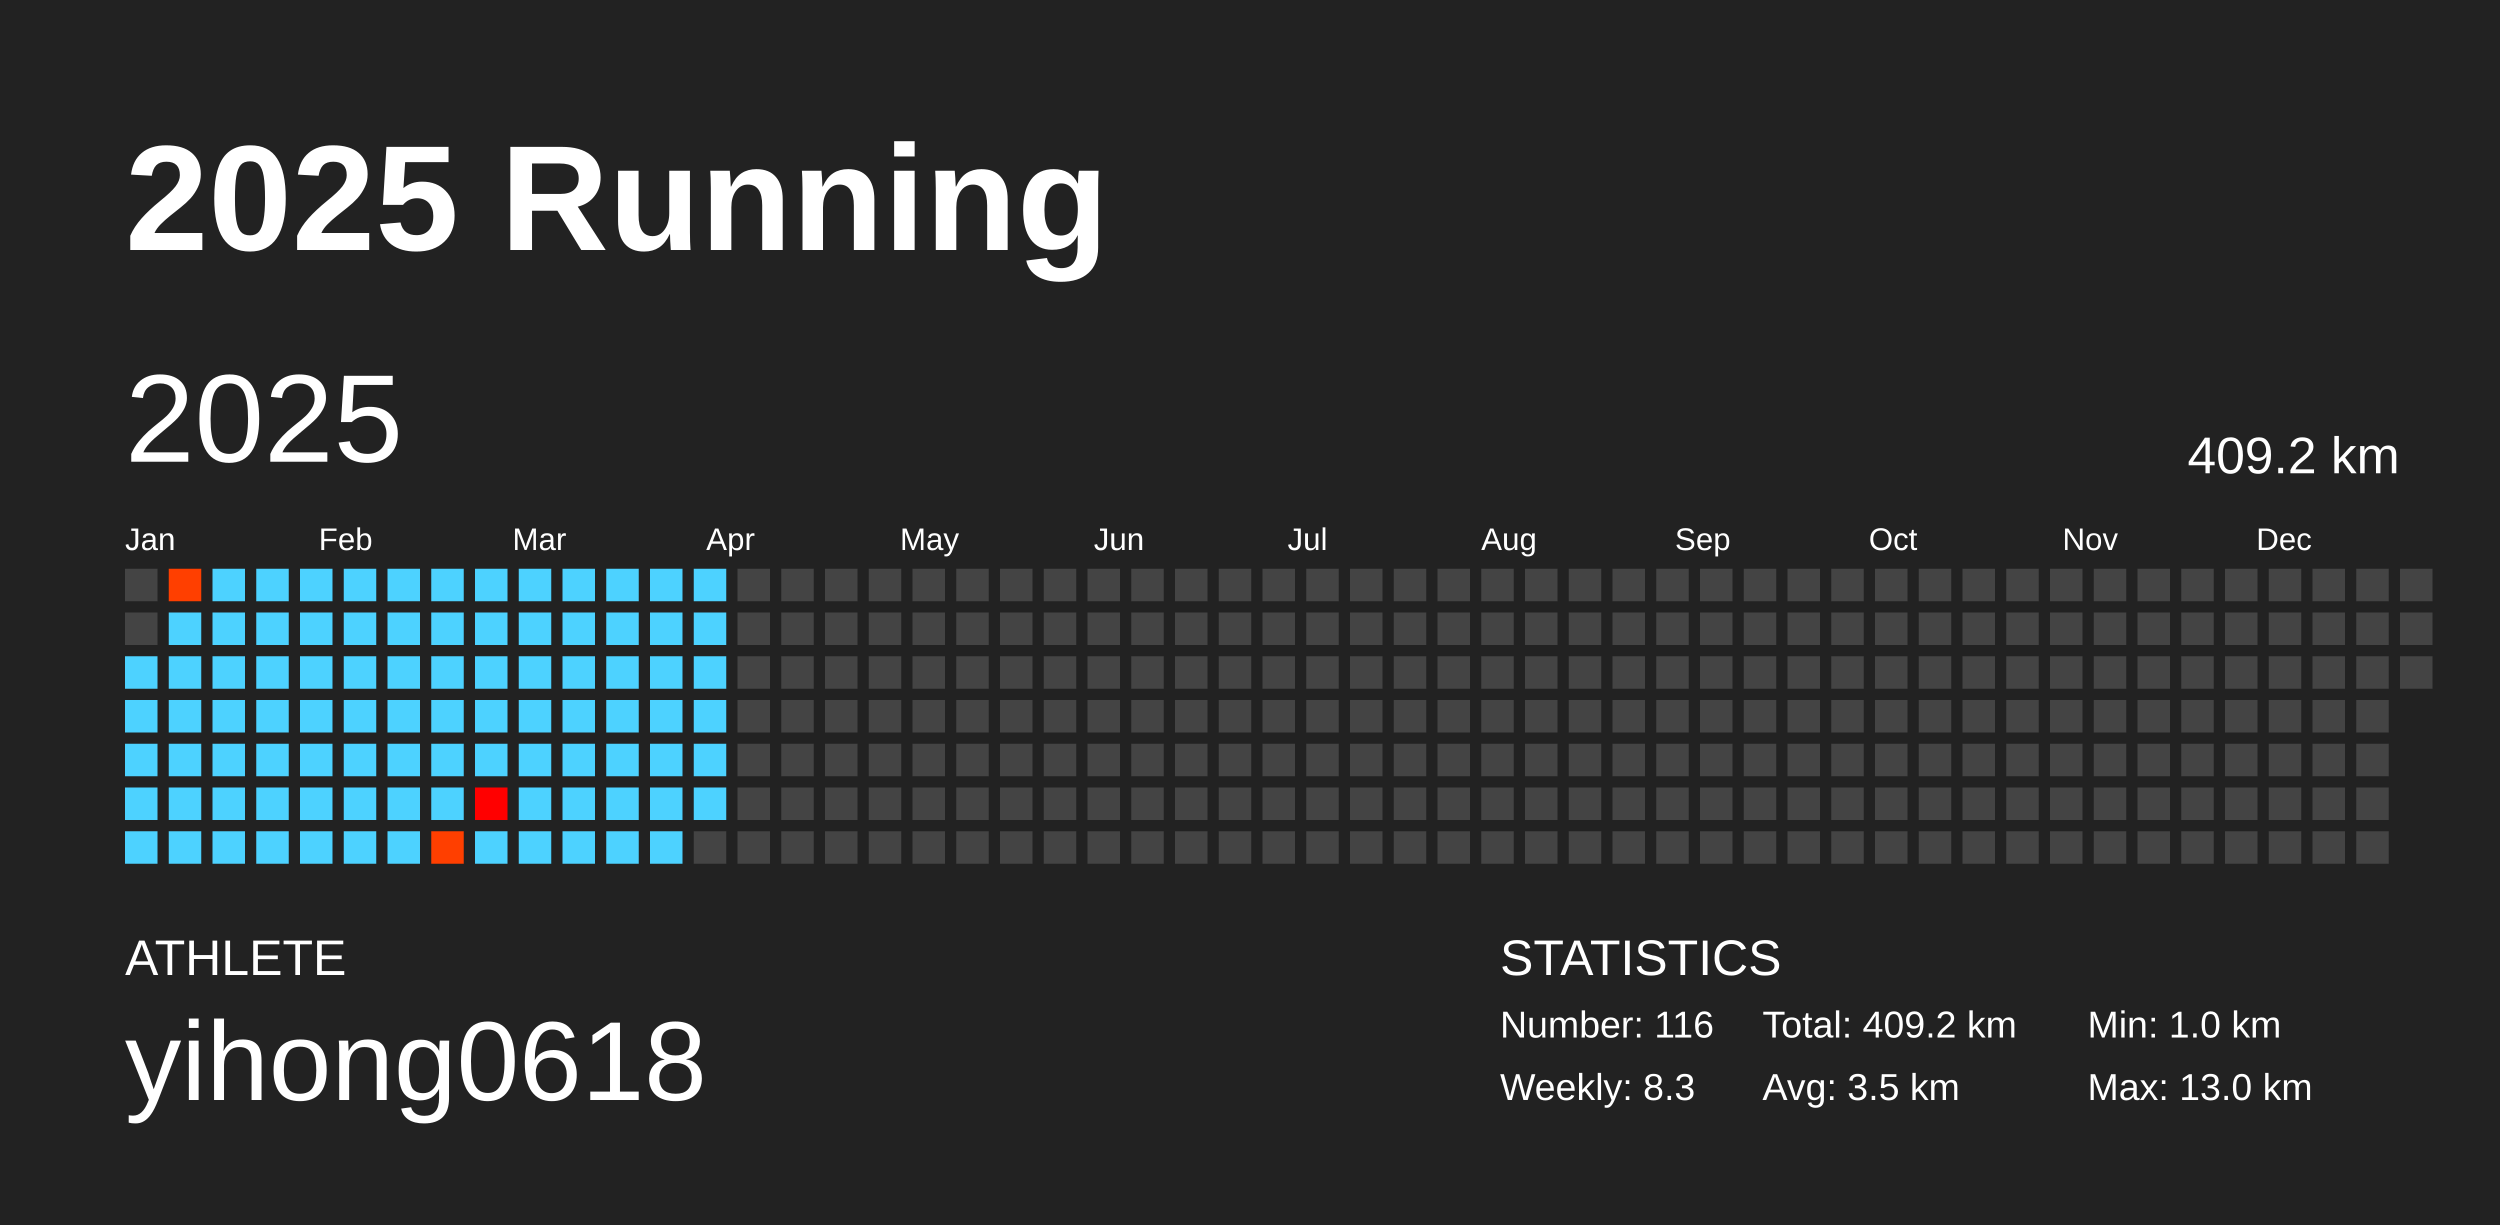
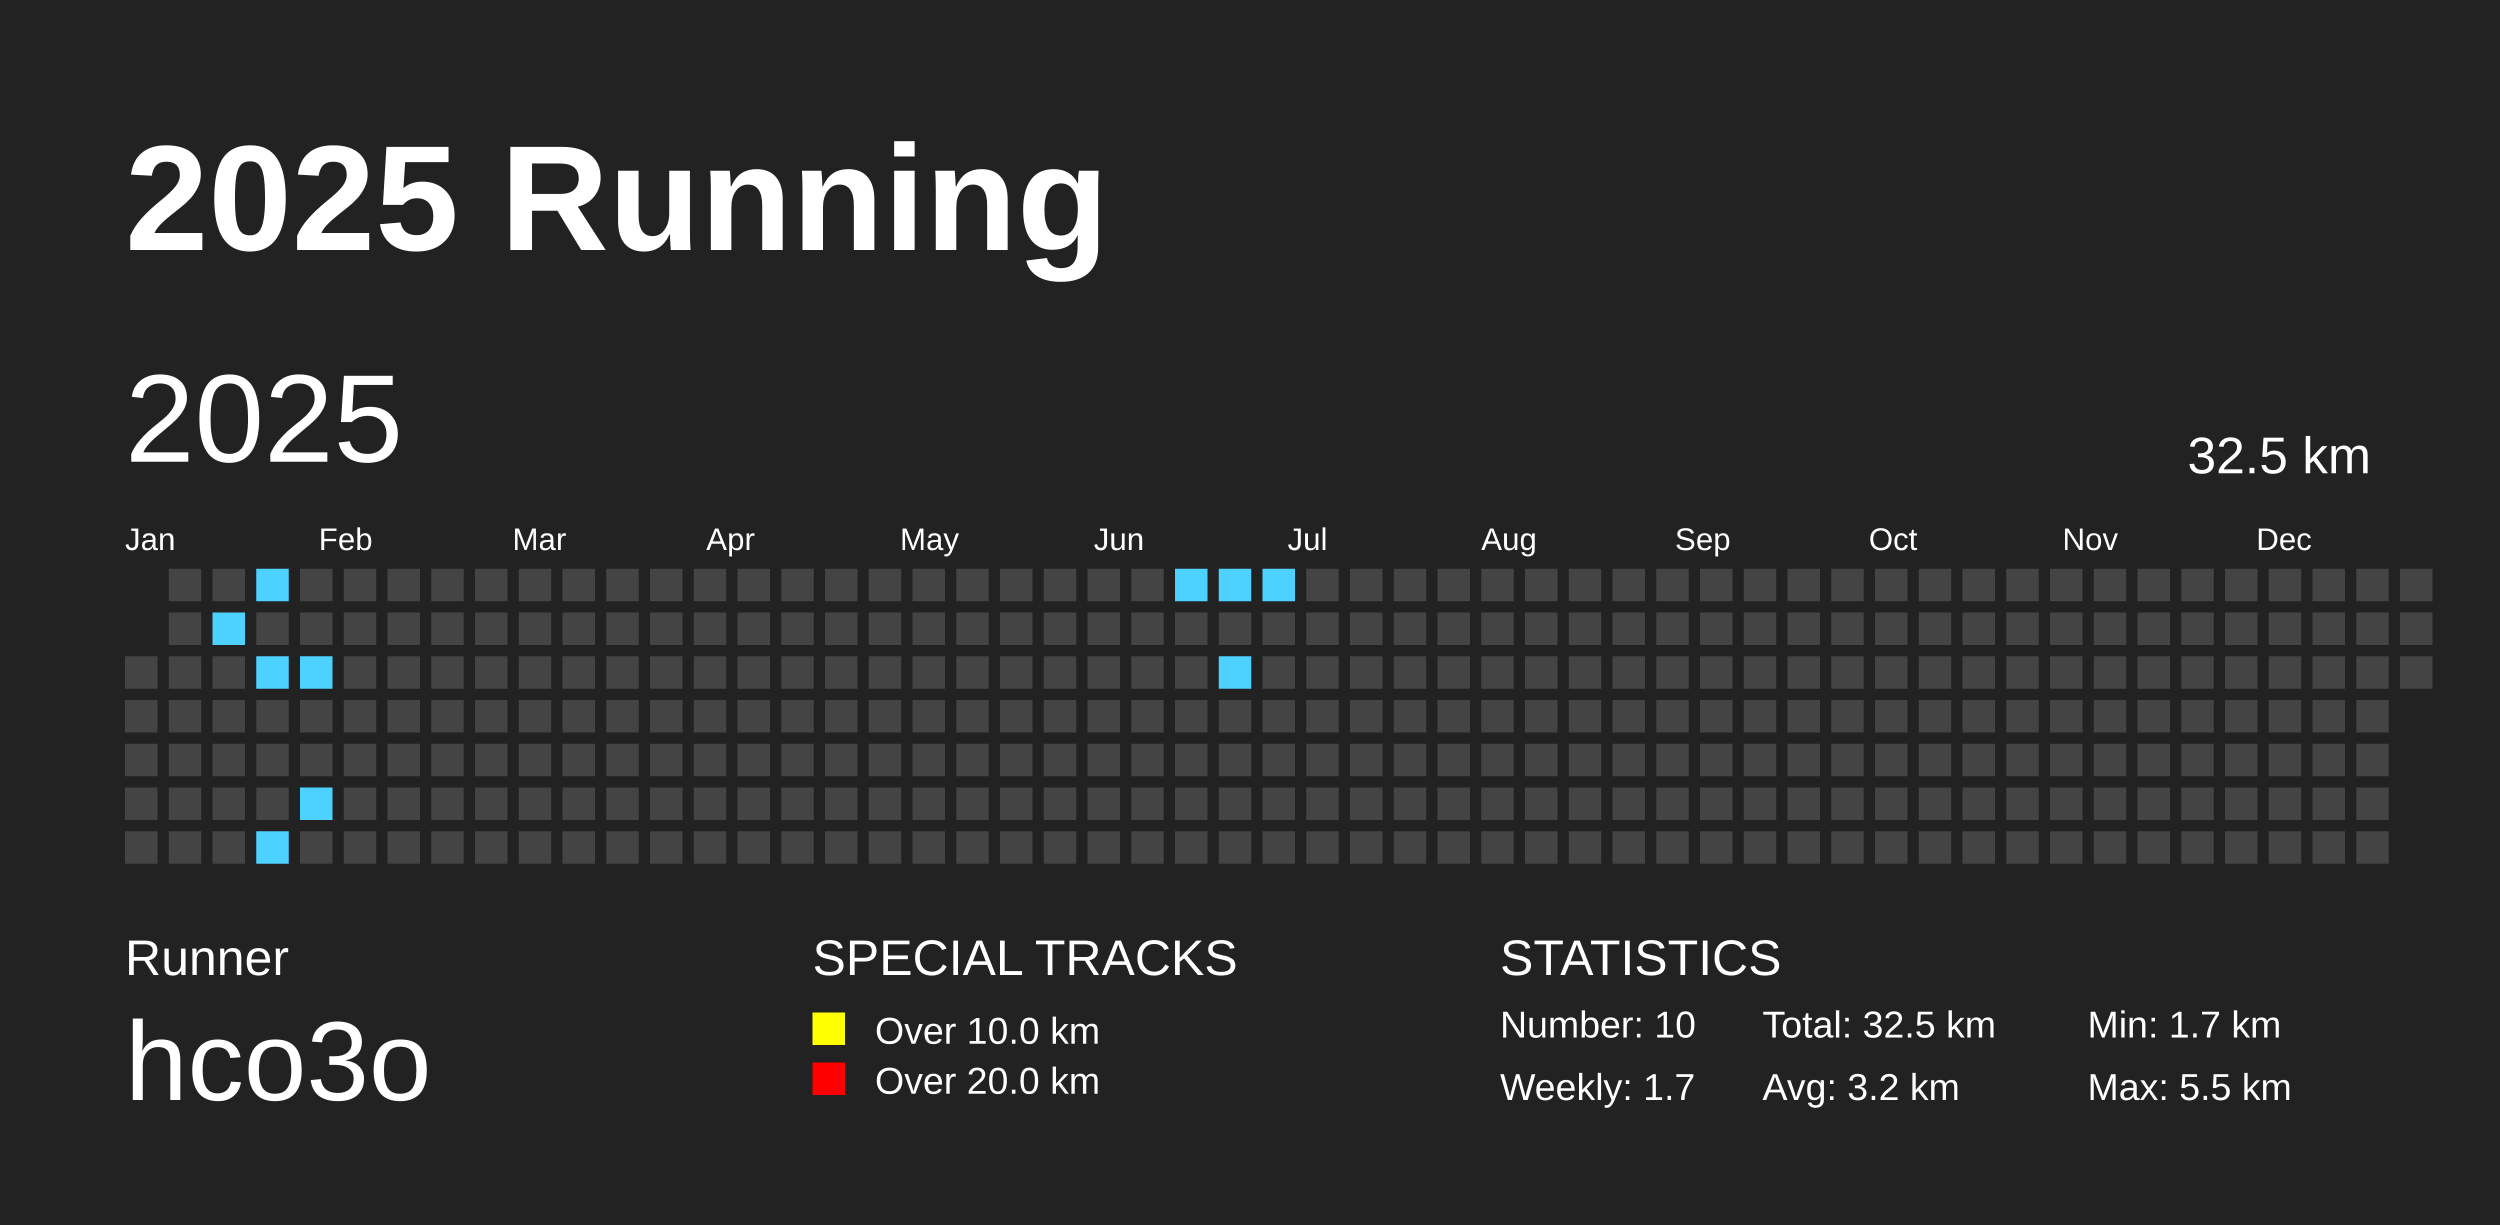
<svg xmlns="http://www.w3.org/2000/svg" baseProfile="full" height="98mm" version="1.1" viewBox="0,0,200,98" width="200mm">
  <defs />
  <rect fill="#222222" height="98" width="200" x="0" y="0" />
  <text fill="#FFFFFF" style="font-size:12px; font-family:Arial; font-weight:bold;" x="10" y="20">2025 Running</text>
-   <text fill="#FFFFFF" style="font-size:4px; font-family:Arial" x="10" y="78">ATHLETE</text>
-   <text fill="#FFFFFF" style="font-size:9px; font-family:Arial" x="10" y="88">yihong0618</text>
+   <text fill="#FFFFFF" style="font-size:4px; font-family:Arial" x="10" y="78">Runner</text>
+   <text fill="#FFFFFF" style="font-size:9px; font-family:Arial" x="10" y="88">hco3o</text>
+   <text fill="#FFFFFF" style="font-size:4px; font-family:Arial" x="65" y="78">SPECIAL TRACKS</text>
+   <rect fill="yellow" height="2.6" width="2.6" x="65" y="81" />
+   <text fill="#FFFFFF" style="font-size:3px; font-family:Arial" x="70" y="83.5">Over 10.0 km</text>
+   <rect fill="red" height="2.6" width="2.6" x="65" y="85" />
+   <text fill="#FFFFFF" style="font-size:3px; font-family:Arial" x="70" y="87.5">Over 20.0 km</text>
  <text fill="#FFFFFF" style="font-size:4px; font-family:Arial" x="120" y="78">STATISTICS</text>
-   <text fill="#FFFFFF" style="font-size:3px; font-family:Arial" x="120" y="83">Number: 116</text>
-   <text fill="#FFFFFF" style="font-size:3px; font-family:Arial" x="120" y="88">Weekly: 8.3</text>
-   <text fill="#FFFFFF" style="font-size:3px; font-family:Arial" x="141" y="83">Total: 409.2 km</text>
-   <text fill="#FFFFFF" style="font-size:3px; font-family:Arial" x="141" y="88">Avg: 3.5 km</text>
-   <text fill="#FFFFFF" style="font-size:3px; font-family:Arial" x="167" y="83">Min: 1.0 km</text>
-   <text fill="#FFFFFF" style="font-size:3px; font-family:Arial" x="167" y="88">Max: 13.0 km</text>
+   <text fill="#FFFFFF" style="font-size:3px; font-family:Arial" x="120" y="83">Number: 10</text>
+   <text fill="#FFFFFF" style="font-size:3px; font-family:Arial" x="120" y="88">Weekly: 1.7</text>
+   <text fill="#FFFFFF" style="font-size:3px; font-family:Arial" x="141" y="83">Total: 32.5 km</text>
+   <text fill="#FFFFFF" style="font-size:3px; font-family:Arial" x="141" y="88">Avg: 3.2 km</text>
+   <text fill="#FFFFFF" style="font-size:3px; font-family:Arial" x="167" y="83">Min: 1.7 km</text>
+   <text fill="#FFFFFF" style="font-size:3px; font-family:Arial" x="167" y="88">Max: 5.5 km</text>
  <text dominant-baseline="hanging" fill="#FFFFFF" style="font-size:10.0px; font-family:Arial;" x="10" y="30">2025</text>
-   <text dominant-baseline="hanging" fill="#FFFFFF" style="font-size:4.125px; font-family:Arial;" x="175" y="35">409.2 km</text>
+   <text dominant-baseline="hanging" fill="#FFFFFF" style="font-size:4.125px; font-family:Arial;" x="175" y="35">32.5 km</text>
  <text fill="#FFFFFF" style="font-size:2.5px; font-family:Arial" x="10.0" y="44">Jan</text>
  <text fill="#FFFFFF" style="font-size:2.5px; font-family:Arial" x="25.5" y="44">Feb</text>
  <text fill="#FFFFFF" style="font-size:2.5px; font-family:Arial" x="41.0" y="44">Mar</text>
  <text fill="#FFFFFF" style="font-size:2.5px; font-family:Arial" x="56.5" y="44">Apr</text>
  <text fill="#FFFFFF" style="font-size:2.5px; font-family:Arial" x="72.0" y="44">May</text>
  <text fill="#FFFFFF" style="font-size:2.5px; font-family:Arial" x="87.5" y="44">Jun</text>
  <text fill="#FFFFFF" style="font-size:2.5px; font-family:Arial" x="103.0" y="44">Jul</text>
  <text fill="#FFFFFF" style="font-size:2.5px; font-family:Arial" x="118.5" y="44">Aug</text>
  <text fill="#FFFFFF" style="font-size:2.5px; font-family:Arial" x="134.0" y="44">Sep</text>
  <text fill="#FFFFFF" style="font-size:2.5px; font-family:Arial" x="149.5" y="44">Oct</text>
  <text fill="#FFFFFF" style="font-size:2.5px; font-family:Arial" x="165.0" y="44">Nov</text>
  <text fill="#FFFFFF" style="font-size:2.5px; font-family:Arial" x="180.5" y="44">Dec</text>
-   <rect fill="#444444" height="2.6" width="2.6" x="10.0" y="45.5" />
-   <rect fill="#444444" height="2.6" width="2.6" x="10.0" y="49.0" />
-   <rect fill="#4dd2ff" height="2.6" width="2.6" x="10.0" y="52.5" />
-   <rect fill="#4dd2ff" height="2.6" width="2.6" x="10.0" y="56.0" />
-   <rect fill="#4dd2ff" height="2.6" width="2.6" x="10.0" y="59.5" />
-   <rect fill="#4dd2ff" height="2.6" width="2.6" x="10.0" y="63.0" />
-   <rect fill="#4dd2ff" height="2.6" width="2.6" x="10.0" y="66.5" />
-   <rect fill="#ff3f00" height="2.6" width="2.6" x="13.5" y="45.5" />
-   <rect fill="#4dd2ff" height="2.6" width="2.6" x="13.5" y="49.0" />
-   <rect fill="#4dd2ff" height="2.6" width="2.6" x="13.5" y="52.5" />
-   <rect fill="#4dd2ff" height="2.6" width="2.6" x="13.5" y="56.0" />
-   <rect fill="#4dd2ff" height="2.6" width="2.6" x="13.5" y="59.5" />
-   <rect fill="#4dd2ff" height="2.6" width="2.6" x="13.5" y="63.0" />
-   <rect fill="#4dd2ff" height="2.6" width="2.6" x="13.5" y="66.5" />
-   <rect fill="#4dd2ff" height="2.6" width="2.6" x="17.0" y="45.5" />
-   <rect fill="#4dd2ff" height="2.6" width="2.6" x="17.0" y="49.0" />
-   <rect fill="#4dd2ff" height="2.6" width="2.6" x="17.0" y="52.5" />
-   <rect fill="#4dd2ff" height="2.6" width="2.6" x="17.0" y="56.0" />
-   <rect fill="#4dd2ff" height="2.6" width="2.6" x="17.0" y="59.5" />
-   <rect fill="#4dd2ff" height="2.6" width="2.6" x="17.0" y="63.0" />
-   <rect fill="#4dd2ff" height="2.6" width="2.6" x="17.0" y="66.5" />
-   <rect fill="#4dd2ff" height="2.6" width="2.6" x="20.5" y="45.5" />
-   <rect fill="#4dd2ff" height="2.6" width="2.6" x="20.5" y="49.0" />
-   <rect fill="#4dd2ff" height="2.6" width="2.6" x="20.5" y="52.5" />
-   <rect fill="#4dd2ff" height="2.6" width="2.6" x="20.5" y="56.0" />
-   <rect fill="#4dd2ff" height="2.6" width="2.6" x="20.5" y="59.5" />
-   <rect fill="#4dd2ff" height="2.6" width="2.6" x="20.5" y="63.0" />
-   <rect fill="#4dd2ff" height="2.6" width="2.6" x="20.5" y="66.5" />
-   <rect fill="#4dd2ff" height="2.6" width="2.6" x="24.0" y="45.5" />
-   <rect fill="#4dd2ff" height="2.6" width="2.6" x="24.0" y="49.0" />
-   <rect fill="#4dd2ff" height="2.6" width="2.6" x="24.0" y="52.5" />
-   <rect fill="#4dd2ff" height="2.6" width="2.6" x="24.0" y="56.0" />
-   <rect fill="#4dd2ff" height="2.6" width="2.6" x="24.0" y="59.5" />
-   <rect fill="#4dd2ff" height="2.6" width="2.6" x="24.0" y="63.0" />
-   <rect fill="#4dd2ff" height="2.6" width="2.6" x="24.0" y="66.5" />
-   <rect fill="#4dd2ff" height="2.6" width="2.6" x="27.5" y="45.5" />
-   <rect fill="#4dd2ff" height="2.6" width="2.6" x="27.5" y="49.0" />
-   <rect fill="#4dd2ff" height="2.6" width="2.6" x="27.5" y="52.5" />
-   <rect fill="#4dd2ff" height="2.6" width="2.6" x="27.5" y="56.0" />
-   <rect fill="#4dd2ff" height="2.6" width="2.6" x="27.5" y="59.5" />
-   <rect fill="#4dd2ff" height="2.6" width="2.6" x="27.5" y="63.0" />
-   <rect fill="#4dd2ff" height="2.6" width="2.6" x="27.5" y="66.5" />
-   <rect fill="#4dd2ff" height="2.6" width="2.6" x="31.0" y="45.5" />
-   <rect fill="#4dd2ff" height="2.6" width="2.6" x="31.0" y="49.0" />
-   <rect fill="#4dd2ff" height="2.6" width="2.6" x="31.0" y="52.5" />
-   <rect fill="#4dd2ff" height="2.6" width="2.6" x="31.0" y="56.0" />
-   <rect fill="#4dd2ff" height="2.6" width="2.6" x="31.0" y="59.5" />
-   <rect fill="#4dd2ff" height="2.6" width="2.6" x="31.0" y="63.0" />
-   <rect fill="#4dd2ff" height="2.6" width="2.6" x="31.0" y="66.5" />
-   <rect fill="#4dd2ff" height="2.6" width="2.6" x="34.5" y="45.5" />
-   <rect fill="#4dd2ff" height="2.6" width="2.6" x="34.5" y="49.0" />
-   <rect fill="#4dd2ff" height="2.6" width="2.6" x="34.5" y="52.5" />
-   <rect fill="#4dd2ff" height="2.6" width="2.6" x="34.5" y="56.0" />
-   <rect fill="#4dd2ff" height="2.6" width="2.6" x="34.5" y="59.5" />
-   <rect fill="#4dd2ff" height="2.6" width="2.6" x="34.5" y="63.0" />
-   <rect fill="#ff3f00" height="2.6" width="2.6" x="34.5" y="66.5" />
-   <rect fill="#4dd2ff" height="2.6" width="2.6" x="38.0" y="45.5" />
-   <rect fill="#4dd2ff" height="2.6" width="2.6" x="38.0" y="49.0" />
-   <rect fill="#4dd2ff" height="2.6" width="2.6" x="38.0" y="52.5" />
-   <rect fill="#4dd2ff" height="2.6" width="2.6" x="38.0" y="56.0" />
-   <rect fill="#4dd2ff" height="2.6" width="2.6" x="38.0" y="59.5" />
-   <rect fill="#ff0000" height="2.6" width="2.6" x="38.0" y="63.0" />
-   <rect fill="#4dd2ff" height="2.6" width="2.6" x="38.0" y="66.5" />
-   <rect fill="#4dd2ff" height="2.6" width="2.6" x="41.5" y="45.5" />
-   <rect fill="#4dd2ff" height="2.6" width="2.6" x="41.5" y="49.0" />
-   <rect fill="#4dd2ff" height="2.6" width="2.6" x="41.5" y="52.5" />
-   <rect fill="#4dd2ff" height="2.6" width="2.6" x="41.5" y="56.0" />
-   <rect fill="#4dd2ff" height="2.6" width="2.6" x="41.5" y="59.5" />
-   <rect fill="#4dd2ff" height="2.6" width="2.6" x="41.5" y="63.0" />
-   <rect fill="#4dd2ff" height="2.6" width="2.6" x="41.5" y="66.5" />
-   <rect fill="#4dd2ff" height="2.6" width="2.6" x="45.0" y="45.5" />
-   <rect fill="#4dd2ff" height="2.6" width="2.6" x="45.0" y="49.0" />
-   <rect fill="#4dd2ff" height="2.6" width="2.6" x="45.0" y="52.5" />
-   <rect fill="#4dd2ff" height="2.6" width="2.6" x="45.0" y="56.0" />
-   <rect fill="#4dd2ff" height="2.6" width="2.6" x="45.0" y="59.5" />
-   <rect fill="#4dd2ff" height="2.6" width="2.6" x="45.0" y="63.0" />
-   <rect fill="#4dd2ff" height="2.6" width="2.6" x="45.0" y="66.5" />
-   <rect fill="#4dd2ff" height="2.6" width="2.6" x="48.5" y="45.5" />
-   <rect fill="#4dd2ff" height="2.6" width="2.6" x="48.5" y="49.0" />
-   <rect fill="#4dd2ff" height="2.6" width="2.6" x="48.5" y="52.5" />
-   <rect fill="#4dd2ff" height="2.6" width="2.6" x="48.5" y="56.0" />
-   <rect fill="#4dd2ff" height="2.6" width="2.6" x="48.5" y="59.5" />
-   <rect fill="#4dd2ff" height="2.6" width="2.6" x="48.5" y="63.0" />
-   <rect fill="#4dd2ff" height="2.6" width="2.6" x="48.5" y="66.5" />
-   <rect fill="#4dd2ff" height="2.6" width="2.6" x="52.0" y="45.5" />
-   <rect fill="#4dd2ff" height="2.6" width="2.6" x="52.0" y="49.0" />
-   <rect fill="#4dd2ff" height="2.6" width="2.6" x="52.0" y="52.5" />
-   <rect fill="#4dd2ff" height="2.6" width="2.6" x="52.0" y="56.0" />
-   <rect fill="#4dd2ff" height="2.6" width="2.6" x="52.0" y="59.5" />
-   <rect fill="#4dd2ff" height="2.6" width="2.6" x="52.0" y="63.0" />
-   <rect fill="#4dd2ff" height="2.6" width="2.6" x="52.0" y="66.5" />
-   <rect fill="#4dd2ff" height="2.6" width="2.6" x="55.5" y="45.5" />
-   <rect fill="#4dd2ff" height="2.6" width="2.6" x="55.5" y="49.0" />
-   <rect fill="#4dd2ff" height="2.6" width="2.6" x="55.5" y="52.5" />
-   <rect fill="#4dd2ff" height="2.6" width="2.6" x="55.5" y="56.0" />
-   <rect fill="#4dd2ff" height="2.6" width="2.6" x="55.5" y="59.5" />
-   <rect fill="#4dd2ff" height="2.6" width="2.6" x="55.5" y="63.0" />
+   <rect fill="#444444" height="2.6" width="2.6" x="10.0" y="52.5" />
+   <rect fill="#444444" height="2.6" width="2.6" x="10.0" y="56.0" />
+   <rect fill="#444444" height="2.6" width="2.6" x="10.0" y="59.5" />
+   <rect fill="#444444" height="2.6" width="2.6" x="10.0" y="63.0" />
+   <rect fill="#444444" height="2.6" width="2.6" x="10.0" y="66.5" />
+   <rect fill="#444444" height="2.6" width="2.6" x="13.5" y="45.5" />
+   <rect fill="#444444" height="2.6" width="2.6" x="13.5" y="49.0" />
+   <rect fill="#444444" height="2.6" width="2.6" x="13.5" y="52.5" />
+   <rect fill="#444444" height="2.6" width="2.6" x="13.5" y="56.0" />
+   <rect fill="#444444" height="2.6" width="2.6" x="13.5" y="59.5" />
+   <rect fill="#444444" height="2.6" width="2.6" x="13.5" y="63.0" />
+   <rect fill="#444444" height="2.6" width="2.6" x="13.5" y="66.5" />
+   <rect fill="#444444" height="2.6" width="2.6" x="17.0" y="45.5" />
+   <rect fill="#4DD2FF" height="2.6" width="2.6" x="17.0" y="49.0" />
+   <rect fill="#444444" height="2.6" width="2.6" x="17.0" y="52.5" />
+   <rect fill="#444444" height="2.6" width="2.6" x="17.0" y="56.0" />
+   <rect fill="#444444" height="2.6" width="2.6" x="17.0" y="59.5" />
+   <rect fill="#444444" height="2.6" width="2.6" x="17.0" y="63.0" />
+   <rect fill="#444444" height="2.6" width="2.6" x="17.0" y="66.5" />
+   <rect fill="#4DD2FF" height="2.6" width="2.6" x="20.5" y="45.5" />
+   <rect fill="#444444" height="2.6" width="2.6" x="20.5" y="49.0" />
+   <rect fill="#4DD2FF" height="2.6" width="2.6" x="20.5" y="52.5" />
+   <rect fill="#444444" height="2.6" width="2.6" x="20.5" y="56.0" />
+   <rect fill="#444444" height="2.6" width="2.6" x="20.5" y="59.5" />
+   <rect fill="#444444" height="2.6" width="2.6" x="20.5" y="63.0" />
+   <rect fill="#4DD2FF" height="2.6" width="2.6" x="20.5" y="66.5" />
+   <rect fill="#444444" height="2.6" width="2.6" x="24.0" y="45.5" />
+   <rect fill="#444444" height="2.6" width="2.6" x="24.0" y="49.0" />
+   <rect fill="#4DD2FF" height="2.6" width="2.6" x="24.0" y="52.5" />
+   <rect fill="#444444" height="2.6" width="2.6" x="24.0" y="56.0" />
+   <rect fill="#444444" height="2.6" width="2.6" x="24.0" y="59.5" />
+   <rect fill="#4DD2FF" height="2.6" width="2.6" x="24.0" y="63.0" />
+   <rect fill="#444444" height="2.6" width="2.6" x="24.0" y="66.5" />
+   <rect fill="#444444" height="2.6" width="2.6" x="27.5" y="45.5" />
+   <rect fill="#444444" height="2.6" width="2.6" x="27.5" y="49.0" />
+   <rect fill="#444444" height="2.6" width="2.6" x="27.5" y="52.5" />
+   <rect fill="#444444" height="2.6" width="2.6" x="27.5" y="56.0" />
+   <rect fill="#444444" height="2.6" width="2.6" x="27.5" y="59.5" />
+   <rect fill="#444444" height="2.6" width="2.6" x="27.5" y="63.0" />
+   <rect fill="#444444" height="2.6" width="2.6" x="27.5" y="66.5" />
+   <rect fill="#444444" height="2.6" width="2.6" x="31.0" y="45.5" />
+   <rect fill="#444444" height="2.6" width="2.6" x="31.0" y="49.0" />
+   <rect fill="#444444" height="2.6" width="2.6" x="31.0" y="52.5" />
+   <rect fill="#444444" height="2.6" width="2.6" x="31.0" y="56.0" />
+   <rect fill="#444444" height="2.6" width="2.6" x="31.0" y="59.5" />
+   <rect fill="#444444" height="2.6" width="2.6" x="31.0" y="63.0" />
+   <rect fill="#444444" height="2.6" width="2.6" x="31.0" y="66.5" />
+   <rect fill="#444444" height="2.6" width="2.6" x="34.5" y="45.5" />
+   <rect fill="#444444" height="2.6" width="2.6" x="34.5" y="49.0" />
+   <rect fill="#444444" height="2.6" width="2.6" x="34.5" y="52.5" />
+   <rect fill="#444444" height="2.6" width="2.6" x="34.5" y="56.0" />
+   <rect fill="#444444" height="2.6" width="2.6" x="34.5" y="59.5" />
+   <rect fill="#444444" height="2.6" width="2.6" x="34.5" y="63.0" />
+   <rect fill="#444444" height="2.6" width="2.6" x="34.5" y="66.5" />
+   <rect fill="#444444" height="2.6" width="2.6" x="38.0" y="45.5" />
+   <rect fill="#444444" height="2.6" width="2.6" x="38.0" y="49.0" />
+   <rect fill="#444444" height="2.6" width="2.6" x="38.0" y="52.5" />
+   <rect fill="#444444" height="2.6" width="2.6" x="38.0" y="56.0" />
+   <rect fill="#444444" height="2.6" width="2.6" x="38.0" y="59.5" />
+   <rect fill="#444444" height="2.6" width="2.6" x="38.0" y="63.0" />
+   <rect fill="#444444" height="2.6" width="2.6" x="38.0" y="66.5" />
+   <rect fill="#444444" height="2.6" width="2.6" x="41.5" y="45.5" />
+   <rect fill="#444444" height="2.6" width="2.6" x="41.5" y="49.0" />
+   <rect fill="#444444" height="2.6" width="2.6" x="41.5" y="52.5" />
+   <rect fill="#444444" height="2.6" width="2.6" x="41.5" y="56.0" />
+   <rect fill="#444444" height="2.6" width="2.6" x="41.5" y="59.5" />
+   <rect fill="#444444" height="2.6" width="2.6" x="41.5" y="63.0" />
+   <rect fill="#444444" height="2.6" width="2.6" x="41.5" y="66.5" />
+   <rect fill="#444444" height="2.6" width="2.6" x="45.0" y="45.5" />
+   <rect fill="#444444" height="2.6" width="2.6" x="45.0" y="49.0" />
+   <rect fill="#444444" height="2.6" width="2.6" x="45.0" y="52.5" />
+   <rect fill="#444444" height="2.6" width="2.6" x="45.0" y="56.0" />
+   <rect fill="#444444" height="2.6" width="2.6" x="45.0" y="59.5" />
+   <rect fill="#444444" height="2.6" width="2.6" x="45.0" y="63.0" />
+   <rect fill="#444444" height="2.6" width="2.6" x="45.0" y="66.5" />
+   <rect fill="#444444" height="2.6" width="2.6" x="48.5" y="45.5" />
+   <rect fill="#444444" height="2.6" width="2.6" x="48.5" y="49.0" />
+   <rect fill="#444444" height="2.6" width="2.6" x="48.5" y="52.5" />
+   <rect fill="#444444" height="2.6" width="2.6" x="48.5" y="56.0" />
+   <rect fill="#444444" height="2.6" width="2.6" x="48.5" y="59.5" />
+   <rect fill="#444444" height="2.6" width="2.6" x="48.5" y="63.0" />
+   <rect fill="#444444" height="2.6" width="2.6" x="48.5" y="66.5" />
+   <rect fill="#444444" height="2.6" width="2.6" x="52.0" y="45.5" />
+   <rect fill="#444444" height="2.6" width="2.6" x="52.0" y="49.0" />
+   <rect fill="#444444" height="2.6" width="2.6" x="52.0" y="52.5" />
+   <rect fill="#444444" height="2.6" width="2.6" x="52.0" y="56.0" />
+   <rect fill="#444444" height="2.6" width="2.6" x="52.0" y="59.5" />
+   <rect fill="#444444" height="2.6" width="2.6" x="52.0" y="63.0" />
+   <rect fill="#444444" height="2.6" width="2.6" x="52.0" y="66.5" />
+   <rect fill="#444444" height="2.6" width="2.6" x="55.5" y="45.5" />
+   <rect fill="#444444" height="2.6" width="2.6" x="55.5" y="49.0" />
+   <rect fill="#444444" height="2.6" width="2.6" x="55.5" y="52.5" />
+   <rect fill="#444444" height="2.6" width="2.6" x="55.5" y="56.0" />
+   <rect fill="#444444" height="2.6" width="2.6" x="55.5" y="59.5" />
+   <rect fill="#444444" height="2.6" width="2.6" x="55.5" y="63.0" />
  <rect fill="#444444" height="2.6" width="2.6" x="55.5" y="66.5" />
  <rect fill="#444444" height="2.6" width="2.6" x="59.0" y="45.5" />
  <rect fill="#444444" height="2.6" width="2.6" x="59.0" y="49.0" />
  <rect fill="#444444" height="2.6" width="2.6" x="59.0" y="52.5" />
  <rect fill="#444444" height="2.6" width="2.6" x="59.0" y="56.0" />
  <rect fill="#444444" height="2.6" width="2.6" x="59.0" y="59.5" />
  <rect fill="#444444" height="2.6" width="2.6" x="59.0" y="63.0" />
  <rect fill="#444444" height="2.6" width="2.6" x="59.0" y="66.5" />
  <rect fill="#444444" height="2.6" width="2.6" x="62.5" y="45.5" />
  <rect fill="#444444" height="2.6" width="2.6" x="62.5" y="49.0" />
  <rect fill="#444444" height="2.6" width="2.6" x="62.5" y="52.5" />
  <rect fill="#444444" height="2.6" width="2.6" x="62.5" y="56.0" />
  <rect fill="#444444" height="2.6" width="2.6" x="62.5" y="59.5" />
  <rect fill="#444444" height="2.6" width="2.6" x="62.5" y="63.0" />
  <rect fill="#444444" height="2.6" width="2.6" x="62.5" y="66.5" />
  <rect fill="#444444" height="2.6" width="2.6" x="66.0" y="45.5" />
  <rect fill="#444444" height="2.6" width="2.6" x="66.0" y="49.0" />
  <rect fill="#444444" height="2.6" width="2.6" x="66.0" y="52.5" />
  <rect fill="#444444" height="2.6" width="2.6" x="66.0" y="56.0" />
  <rect fill="#444444" height="2.6" width="2.6" x="66.0" y="59.5" />
  <rect fill="#444444" height="2.6" width="2.6" x="66.0" y="63.0" />
  <rect fill="#444444" height="2.6" width="2.6" x="66.0" y="66.5" />
  <rect fill="#444444" height="2.6" width="2.6" x="69.5" y="45.5" />
  <rect fill="#444444" height="2.6" width="2.6" x="69.5" y="49.0" />
  <rect fill="#444444" height="2.6" width="2.6" x="69.5" y="52.5" />
  <rect fill="#444444" height="2.6" width="2.6" x="69.5" y="56.0" />
  <rect fill="#444444" height="2.6" width="2.6" x="69.5" y="59.5" />
  <rect fill="#444444" height="2.6" width="2.6" x="69.5" y="63.0" />
  <rect fill="#444444" height="2.6" width="2.6" x="69.5" y="66.5" />
  <rect fill="#444444" height="2.6" width="2.6" x="73.0" y="45.5" />
  <rect fill="#444444" height="2.6" width="2.6" x="73.0" y="49.0" />
  <rect fill="#444444" height="2.6" width="2.6" x="73.0" y="52.5" />
  <rect fill="#444444" height="2.6" width="2.6" x="73.0" y="56.0" />
  <rect fill="#444444" height="2.6" width="2.6" x="73.0" y="59.5" />
  <rect fill="#444444" height="2.6" width="2.6" x="73.0" y="63.0" />
  <rect fill="#444444" height="2.6" width="2.6" x="73.0" y="66.5" />
  <rect fill="#444444" height="2.6" width="2.6" x="76.5" y="45.5" />
  <rect fill="#444444" height="2.6" width="2.6" x="76.5" y="49.0" />
  <rect fill="#444444" height="2.6" width="2.6" x="76.5" y="52.5" />
  <rect fill="#444444" height="2.6" width="2.6" x="76.5" y="56.0" />
  <rect fill="#444444" height="2.6" width="2.6" x="76.5" y="59.5" />
  <rect fill="#444444" height="2.6" width="2.6" x="76.5" y="63.0" />
  <rect fill="#444444" height="2.6" width="2.6" x="76.5" y="66.5" />
  <rect fill="#444444" height="2.6" width="2.6" x="80.0" y="45.5" />
  <rect fill="#444444" height="2.6" width="2.6" x="80.0" y="49.0" />
  <rect fill="#444444" height="2.6" width="2.6" x="80.0" y="52.5" />
  <rect fill="#444444" height="2.6" width="2.6" x="80.0" y="56.0" />
  <rect fill="#444444" height="2.6" width="2.6" x="80.0" y="59.5" />
  <rect fill="#444444" height="2.6" width="2.6" x="80.0" y="63.0" />
  <rect fill="#444444" height="2.6" width="2.6" x="80.0" y="66.5" />
  <rect fill="#444444" height="2.6" width="2.6" x="83.5" y="45.5" />
  <rect fill="#444444" height="2.6" width="2.6" x="83.5" y="49.0" />
  <rect fill="#444444" height="2.6" width="2.6" x="83.5" y="52.5" />
  <rect fill="#444444" height="2.6" width="2.6" x="83.5" y="56.0" />
  <rect fill="#444444" height="2.6" width="2.6" x="83.5" y="59.5" />
  <rect fill="#444444" height="2.6" width="2.6" x="83.5" y="63.0" />
  <rect fill="#444444" height="2.6" width="2.6" x="83.5" y="66.5" />
  <rect fill="#444444" height="2.6" width="2.6" x="87.0" y="45.5" />
  <rect fill="#444444" height="2.6" width="2.6" x="87.0" y="49.0" />
  <rect fill="#444444" height="2.6" width="2.6" x="87.0" y="52.5" />
  <rect fill="#444444" height="2.6" width="2.6" x="87.0" y="56.0" />
  <rect fill="#444444" height="2.6" width="2.6" x="87.0" y="59.5" />
  <rect fill="#444444" height="2.6" width="2.6" x="87.0" y="63.0" />
  <rect fill="#444444" height="2.6" width="2.6" x="87.0" y="66.5" />
  <rect fill="#444444" height="2.6" width="2.6" x="90.5" y="45.5" />
  <rect fill="#444444" height="2.6" width="2.6" x="90.5" y="49.0" />
  <rect fill="#444444" height="2.6" width="2.6" x="90.5" y="52.5" />
  <rect fill="#444444" height="2.6" width="2.6" x="90.5" y="56.0" />
  <rect fill="#444444" height="2.6" width="2.6" x="90.5" y="59.5" />
  <rect fill="#444444" height="2.6" width="2.6" x="90.5" y="63.0" />
  <rect fill="#444444" height="2.6" width="2.6" x="90.5" y="66.5" />
-   <rect fill="#444444" height="2.6" width="2.6" x="94.0" y="45.5" />
+   <rect fill="#4DD2FF" height="2.6" width="2.6" x="94.0" y="45.5" />
  <rect fill="#444444" height="2.6" width="2.6" x="94.0" y="49.0" />
  <rect fill="#444444" height="2.6" width="2.6" x="94.0" y="52.5" />
  <rect fill="#444444" height="2.6" width="2.6" x="94.0" y="56.0" />
  <rect fill="#444444" height="2.6" width="2.6" x="94.0" y="59.5" />
  <rect fill="#444444" height="2.6" width="2.6" x="94.0" y="63.0" />
  <rect fill="#444444" height="2.6" width="2.6" x="94.0" y="66.5" />
-   <rect fill="#444444" height="2.6" width="2.6" x="97.5" y="45.5" />
+   <rect fill="#4DD2FF" height="2.6" width="2.6" x="97.5" y="45.5" />
  <rect fill="#444444" height="2.6" width="2.6" x="97.5" y="49.0" />
-   <rect fill="#444444" height="2.6" width="2.6" x="97.5" y="52.5" />
+   <rect fill="#4DD2FF" height="2.6" width="2.6" x="97.5" y="52.5" />
  <rect fill="#444444" height="2.6" width="2.6" x="97.5" y="56.0" />
  <rect fill="#444444" height="2.6" width="2.6" x="97.5" y="59.5" />
  <rect fill="#444444" height="2.6" width="2.6" x="97.5" y="63.0" />
  <rect fill="#444444" height="2.6" width="2.6" x="97.5" y="66.5" />
-   <rect fill="#444444" height="2.6" width="2.6" x="101.0" y="45.5" />
+   <rect fill="#4DD2FF" height="2.6" width="2.6" x="101.0" y="45.5" />
  <rect fill="#444444" height="2.6" width="2.6" x="101.0" y="49.0" />
  <rect fill="#444444" height="2.6" width="2.6" x="101.0" y="52.5" />
  <rect fill="#444444" height="2.6" width="2.6" x="101.0" y="56.0" />
  <rect fill="#444444" height="2.6" width="2.6" x="101.0" y="59.5" />
  <rect fill="#444444" height="2.6" width="2.6" x="101.0" y="63.0" />
  <rect fill="#444444" height="2.6" width="2.6" x="101.0" y="66.5" />
  <rect fill="#444444" height="2.6" width="2.6" x="104.5" y="45.5" />
  <rect fill="#444444" height="2.6" width="2.6" x="104.5" y="49.0" />
  <rect fill="#444444" height="2.6" width="2.6" x="104.5" y="52.5" />
  <rect fill="#444444" height="2.6" width="2.6" x="104.5" y="56.0" />
  <rect fill="#444444" height="2.6" width="2.6" x="104.5" y="59.5" />
  <rect fill="#444444" height="2.6" width="2.6" x="104.5" y="63.0" />
  <rect fill="#444444" height="2.6" width="2.6" x="104.5" y="66.5" />
  <rect fill="#444444" height="2.6" width="2.6" x="108.0" y="45.5" />
  <rect fill="#444444" height="2.6" width="2.6" x="108.0" y="49.0" />
  <rect fill="#444444" height="2.6" width="2.6" x="108.0" y="52.5" />
  <rect fill="#444444" height="2.6" width="2.6" x="108.0" y="56.0" />
  <rect fill="#444444" height="2.6" width="2.6" x="108.0" y="59.5" />
  <rect fill="#444444" height="2.6" width="2.6" x="108.0" y="63.0" />
  <rect fill="#444444" height="2.6" width="2.6" x="108.0" y="66.5" />
  <rect fill="#444444" height="2.6" width="2.6" x="111.5" y="45.5" />
  <rect fill="#444444" height="2.6" width="2.6" x="111.5" y="49.0" />
  <rect fill="#444444" height="2.6" width="2.6" x="111.5" y="52.5" />
  <rect fill="#444444" height="2.6" width="2.6" x="111.5" y="56.0" />
  <rect fill="#444444" height="2.6" width="2.6" x="111.5" y="59.5" />
  <rect fill="#444444" height="2.6" width="2.6" x="111.5" y="63.0" />
  <rect fill="#444444" height="2.6" width="2.6" x="111.5" y="66.5" />
  <rect fill="#444444" height="2.6" width="2.6" x="115.0" y="45.5" />
  <rect fill="#444444" height="2.6" width="2.6" x="115.0" y="49.0" />
  <rect fill="#444444" height="2.6" width="2.6" x="115.0" y="52.5" />
  <rect fill="#444444" height="2.6" width="2.6" x="115.0" y="56.0" />
  <rect fill="#444444" height="2.6" width="2.6" x="115.0" y="59.5" />
  <rect fill="#444444" height="2.6" width="2.6" x="115.0" y="63.0" />
  <rect fill="#444444" height="2.6" width="2.6" x="115.0" y="66.5" />
  <rect fill="#444444" height="2.6" width="2.6" x="118.5" y="45.5" />
  <rect fill="#444444" height="2.6" width="2.6" x="118.5" y="49.0" />
  <rect fill="#444444" height="2.6" width="2.6" x="118.5" y="52.5" />
  <rect fill="#444444" height="2.6" width="2.6" x="118.5" y="56.0" />
  <rect fill="#444444" height="2.6" width="2.6" x="118.5" y="59.5" />
  <rect fill="#444444" height="2.6" width="2.6" x="118.5" y="63.0" />
  <rect fill="#444444" height="2.6" width="2.6" x="118.5" y="66.5" />
  <rect fill="#444444" height="2.6" width="2.6" x="122.0" y="45.5" />
  <rect fill="#444444" height="2.6" width="2.6" x="122.0" y="49.0" />
  <rect fill="#444444" height="2.6" width="2.6" x="122.0" y="52.5" />
  <rect fill="#444444" height="2.6" width="2.6" x="122.0" y="56.0" />
  <rect fill="#444444" height="2.6" width="2.6" x="122.0" y="59.5" />
  <rect fill="#444444" height="2.6" width="2.6" x="122.0" y="63.0" />
  <rect fill="#444444" height="2.6" width="2.6" x="122.0" y="66.5" />
  <rect fill="#444444" height="2.6" width="2.6" x="125.5" y="45.5" />
  <rect fill="#444444" height="2.6" width="2.6" x="125.5" y="49.0" />
  <rect fill="#444444" height="2.6" width="2.6" x="125.5" y="52.5" />
  <rect fill="#444444" height="2.6" width="2.6" x="125.5" y="56.0" />
  <rect fill="#444444" height="2.6" width="2.6" x="125.5" y="59.5" />
  <rect fill="#444444" height="2.6" width="2.6" x="125.5" y="63.0" />
  <rect fill="#444444" height="2.6" width="2.6" x="125.5" y="66.5" />
  <rect fill="#444444" height="2.6" width="2.6" x="129.0" y="45.5" />
  <rect fill="#444444" height="2.6" width="2.6" x="129.0" y="49.0" />
  <rect fill="#444444" height="2.6" width="2.6" x="129.0" y="52.5" />
  <rect fill="#444444" height="2.6" width="2.6" x="129.0" y="56.0" />
  <rect fill="#444444" height="2.6" width="2.6" x="129.0" y="59.5" />
  <rect fill="#444444" height="2.6" width="2.6" x="129.0" y="63.0" />
  <rect fill="#444444" height="2.6" width="2.6" x="129.0" y="66.5" />
  <rect fill="#444444" height="2.6" width="2.6" x="132.5" y="45.5" />
  <rect fill="#444444" height="2.6" width="2.6" x="132.5" y="49.0" />
  <rect fill="#444444" height="2.6" width="2.6" x="132.5" y="52.5" />
  <rect fill="#444444" height="2.6" width="2.6" x="132.5" y="56.0" />
  <rect fill="#444444" height="2.6" width="2.6" x="132.5" y="59.5" />
  <rect fill="#444444" height="2.6" width="2.6" x="132.5" y="63.0" />
  <rect fill="#444444" height="2.6" width="2.6" x="132.5" y="66.5" />
  <rect fill="#444444" height="2.6" width="2.6" x="136.0" y="45.5" />
  <rect fill="#444444" height="2.6" width="2.6" x="136.0" y="49.0" />
  <rect fill="#444444" height="2.6" width="2.6" x="136.0" y="52.5" />
  <rect fill="#444444" height="2.6" width="2.6" x="136.0" y="56.0" />
  <rect fill="#444444" height="2.6" width="2.6" x="136.0" y="59.5" />
  <rect fill="#444444" height="2.6" width="2.6" x="136.0" y="63.0" />
  <rect fill="#444444" height="2.6" width="2.6" x="136.0" y="66.5" />
  <rect fill="#444444" height="2.6" width="2.6" x="139.5" y="45.5" />
  <rect fill="#444444" height="2.6" width="2.6" x="139.5" y="49.0" />
  <rect fill="#444444" height="2.6" width="2.6" x="139.5" y="52.5" />
  <rect fill="#444444" height="2.6" width="2.6" x="139.5" y="56.0" />
  <rect fill="#444444" height="2.6" width="2.6" x="139.5" y="59.5" />
  <rect fill="#444444" height="2.6" width="2.6" x="139.5" y="63.0" />
  <rect fill="#444444" height="2.6" width="2.6" x="139.5" y="66.5" />
  <rect fill="#444444" height="2.6" width="2.6" x="143.0" y="45.5" />
  <rect fill="#444444" height="2.6" width="2.6" x="143.0" y="49.0" />
  <rect fill="#444444" height="2.6" width="2.6" x="143.0" y="52.5" />
  <rect fill="#444444" height="2.6" width="2.6" x="143.0" y="56.0" />
  <rect fill="#444444" height="2.6" width="2.6" x="143.0" y="59.5" />
  <rect fill="#444444" height="2.6" width="2.6" x="143.0" y="63.0" />
  <rect fill="#444444" height="2.6" width="2.6" x="143.0" y="66.5" />
  <rect fill="#444444" height="2.6" width="2.6" x="146.5" y="45.5" />
  <rect fill="#444444" height="2.6" width="2.6" x="146.5" y="49.0" />
  <rect fill="#444444" height="2.6" width="2.6" x="146.5" y="52.5" />
  <rect fill="#444444" height="2.6" width="2.6" x="146.5" y="56.0" />
  <rect fill="#444444" height="2.6" width="2.6" x="146.5" y="59.5" />
  <rect fill="#444444" height="2.6" width="2.6" x="146.5" y="63.0" />
  <rect fill="#444444" height="2.6" width="2.6" x="146.5" y="66.5" />
  <rect fill="#444444" height="2.6" width="2.6" x="150.0" y="45.5" />
  <rect fill="#444444" height="2.6" width="2.6" x="150.0" y="49.0" />
  <rect fill="#444444" height="2.6" width="2.6" x="150.0" y="52.5" />
  <rect fill="#444444" height="2.6" width="2.6" x="150.0" y="56.0" />
  <rect fill="#444444" height="2.6" width="2.6" x="150.0" y="59.5" />
  <rect fill="#444444" height="2.6" width="2.6" x="150.0" y="63.0" />
  <rect fill="#444444" height="2.6" width="2.6" x="150.0" y="66.5" />
  <rect fill="#444444" height="2.6" width="2.6" x="153.5" y="45.5" />
  <rect fill="#444444" height="2.6" width="2.6" x="153.5" y="49.0" />
  <rect fill="#444444" height="2.6" width="2.6" x="153.5" y="52.5" />
  <rect fill="#444444" height="2.6" width="2.6" x="153.5" y="56.0" />
  <rect fill="#444444" height="2.6" width="2.6" x="153.5" y="59.5" />
  <rect fill="#444444" height="2.6" width="2.6" x="153.5" y="63.0" />
  <rect fill="#444444" height="2.6" width="2.6" x="153.5" y="66.5" />
  <rect fill="#444444" height="2.6" width="2.6" x="157.0" y="45.5" />
  <rect fill="#444444" height="2.6" width="2.6" x="157.0" y="49.0" />
  <rect fill="#444444" height="2.6" width="2.6" x="157.0" y="52.5" />
  <rect fill="#444444" height="2.6" width="2.6" x="157.0" y="56.0" />
  <rect fill="#444444" height="2.6" width="2.6" x="157.0" y="59.5" />
  <rect fill="#444444" height="2.6" width="2.6" x="157.0" y="63.0" />
  <rect fill="#444444" height="2.6" width="2.6" x="157.0" y="66.5" />
  <rect fill="#444444" height="2.6" width="2.6" x="160.5" y="45.5" />
  <rect fill="#444444" height="2.6" width="2.6" x="160.5" y="49.0" />
  <rect fill="#444444" height="2.6" width="2.6" x="160.5" y="52.5" />
  <rect fill="#444444" height="2.6" width="2.6" x="160.5" y="56.0" />
  <rect fill="#444444" height="2.6" width="2.6" x="160.5" y="59.5" />
  <rect fill="#444444" height="2.6" width="2.6" x="160.5" y="63.0" />
  <rect fill="#444444" height="2.6" width="2.6" x="160.5" y="66.5" />
  <rect fill="#444444" height="2.6" width="2.6" x="164.0" y="45.5" />
  <rect fill="#444444" height="2.6" width="2.6" x="164.0" y="49.0" />
  <rect fill="#444444" height="2.6" width="2.6" x="164.0" y="52.5" />
  <rect fill="#444444" height="2.6" width="2.6" x="164.0" y="56.0" />
  <rect fill="#444444" height="2.6" width="2.6" x="164.0" y="59.5" />
  <rect fill="#444444" height="2.6" width="2.6" x="164.0" y="63.0" />
  <rect fill="#444444" height="2.6" width="2.6" x="164.0" y="66.5" />
  <rect fill="#444444" height="2.6" width="2.6" x="167.5" y="45.5" />
  <rect fill="#444444" height="2.6" width="2.6" x="167.5" y="49.0" />
  <rect fill="#444444" height="2.6" width="2.6" x="167.5" y="52.5" />
  <rect fill="#444444" height="2.6" width="2.6" x="167.5" y="56.0" />
  <rect fill="#444444" height="2.6" width="2.6" x="167.5" y="59.5" />
  <rect fill="#444444" height="2.6" width="2.6" x="167.5" y="63.0" />
  <rect fill="#444444" height="2.6" width="2.6" x="167.5" y="66.5" />
  <rect fill="#444444" height="2.6" width="2.6" x="171.0" y="45.5" />
  <rect fill="#444444" height="2.6" width="2.6" x="171.0" y="49.0" />
  <rect fill="#444444" height="2.6" width="2.6" x="171.0" y="52.5" />
  <rect fill="#444444" height="2.6" width="2.6" x="171.0" y="56.0" />
  <rect fill="#444444" height="2.6" width="2.6" x="171.0" y="59.5" />
  <rect fill="#444444" height="2.6" width="2.6" x="171.0" y="63.0" />
  <rect fill="#444444" height="2.6" width="2.6" x="171.0" y="66.5" />
  <rect fill="#444444" height="2.6" width="2.6" x="174.5" y="45.5" />
  <rect fill="#444444" height="2.6" width="2.6" x="174.5" y="49.0" />
  <rect fill="#444444" height="2.6" width="2.6" x="174.5" y="52.5" />
  <rect fill="#444444" height="2.6" width="2.6" x="174.5" y="56.0" />
  <rect fill="#444444" height="2.6" width="2.6" x="174.5" y="59.5" />
  <rect fill="#444444" height="2.6" width="2.6" x="174.5" y="63.0" />
  <rect fill="#444444" height="2.6" width="2.6" x="174.5" y="66.5" />
  <rect fill="#444444" height="2.6" width="2.6" x="178.0" y="45.5" />
  <rect fill="#444444" height="2.6" width="2.6" x="178.0" y="49.0" />
  <rect fill="#444444" height="2.6" width="2.6" x="178.0" y="52.5" />
  <rect fill="#444444" height="2.6" width="2.6" x="178.0" y="56.0" />
  <rect fill="#444444" height="2.6" width="2.6" x="178.0" y="59.5" />
  <rect fill="#444444" height="2.6" width="2.6" x="178.0" y="63.0" />
  <rect fill="#444444" height="2.6" width="2.6" x="178.0" y="66.5" />
  <rect fill="#444444" height="2.6" width="2.6" x="181.5" y="45.5" />
  <rect fill="#444444" height="2.6" width="2.6" x="181.5" y="49.0" />
  <rect fill="#444444" height="2.6" width="2.6" x="181.5" y="52.5" />
  <rect fill="#444444" height="2.6" width="2.6" x="181.5" y="56.0" />
  <rect fill="#444444" height="2.6" width="2.6" x="181.5" y="59.5" />
  <rect fill="#444444" height="2.6" width="2.6" x="181.5" y="63.0" />
  <rect fill="#444444" height="2.6" width="2.6" x="181.5" y="66.5" />
  <rect fill="#444444" height="2.6" width="2.6" x="185.0" y="45.5" />
  <rect fill="#444444" height="2.6" width="2.6" x="185.0" y="49.0" />
  <rect fill="#444444" height="2.6" width="2.6" x="185.0" y="52.5" />
  <rect fill="#444444" height="2.6" width="2.6" x="185.0" y="56.0" />
  <rect fill="#444444" height="2.6" width="2.6" x="185.0" y="59.5" />
  <rect fill="#444444" height="2.6" width="2.6" x="185.0" y="63.0" />
  <rect fill="#444444" height="2.6" width="2.6" x="185.0" y="66.5" />
  <rect fill="#444444" height="2.6" width="2.6" x="188.5" y="45.5" />
  <rect fill="#444444" height="2.6" width="2.6" x="188.5" y="49.0" />
  <rect fill="#444444" height="2.6" width="2.6" x="188.5" y="52.5" />
  <rect fill="#444444" height="2.6" width="2.6" x="188.5" y="56.0" />
  <rect fill="#444444" height="2.6" width="2.6" x="188.5" y="59.5" />
  <rect fill="#444444" height="2.6" width="2.6" x="188.5" y="63.0" />
  <rect fill="#444444" height="2.6" width="2.6" x="188.5" y="66.5" />
  <rect fill="#444444" height="2.6" width="2.6" x="192.0" y="45.5" />
  <rect fill="#444444" height="2.6" width="2.6" x="192.0" y="49.0" />
  <rect fill="#444444" height="2.6" width="2.6" x="192.0" y="52.5" />
</svg>
